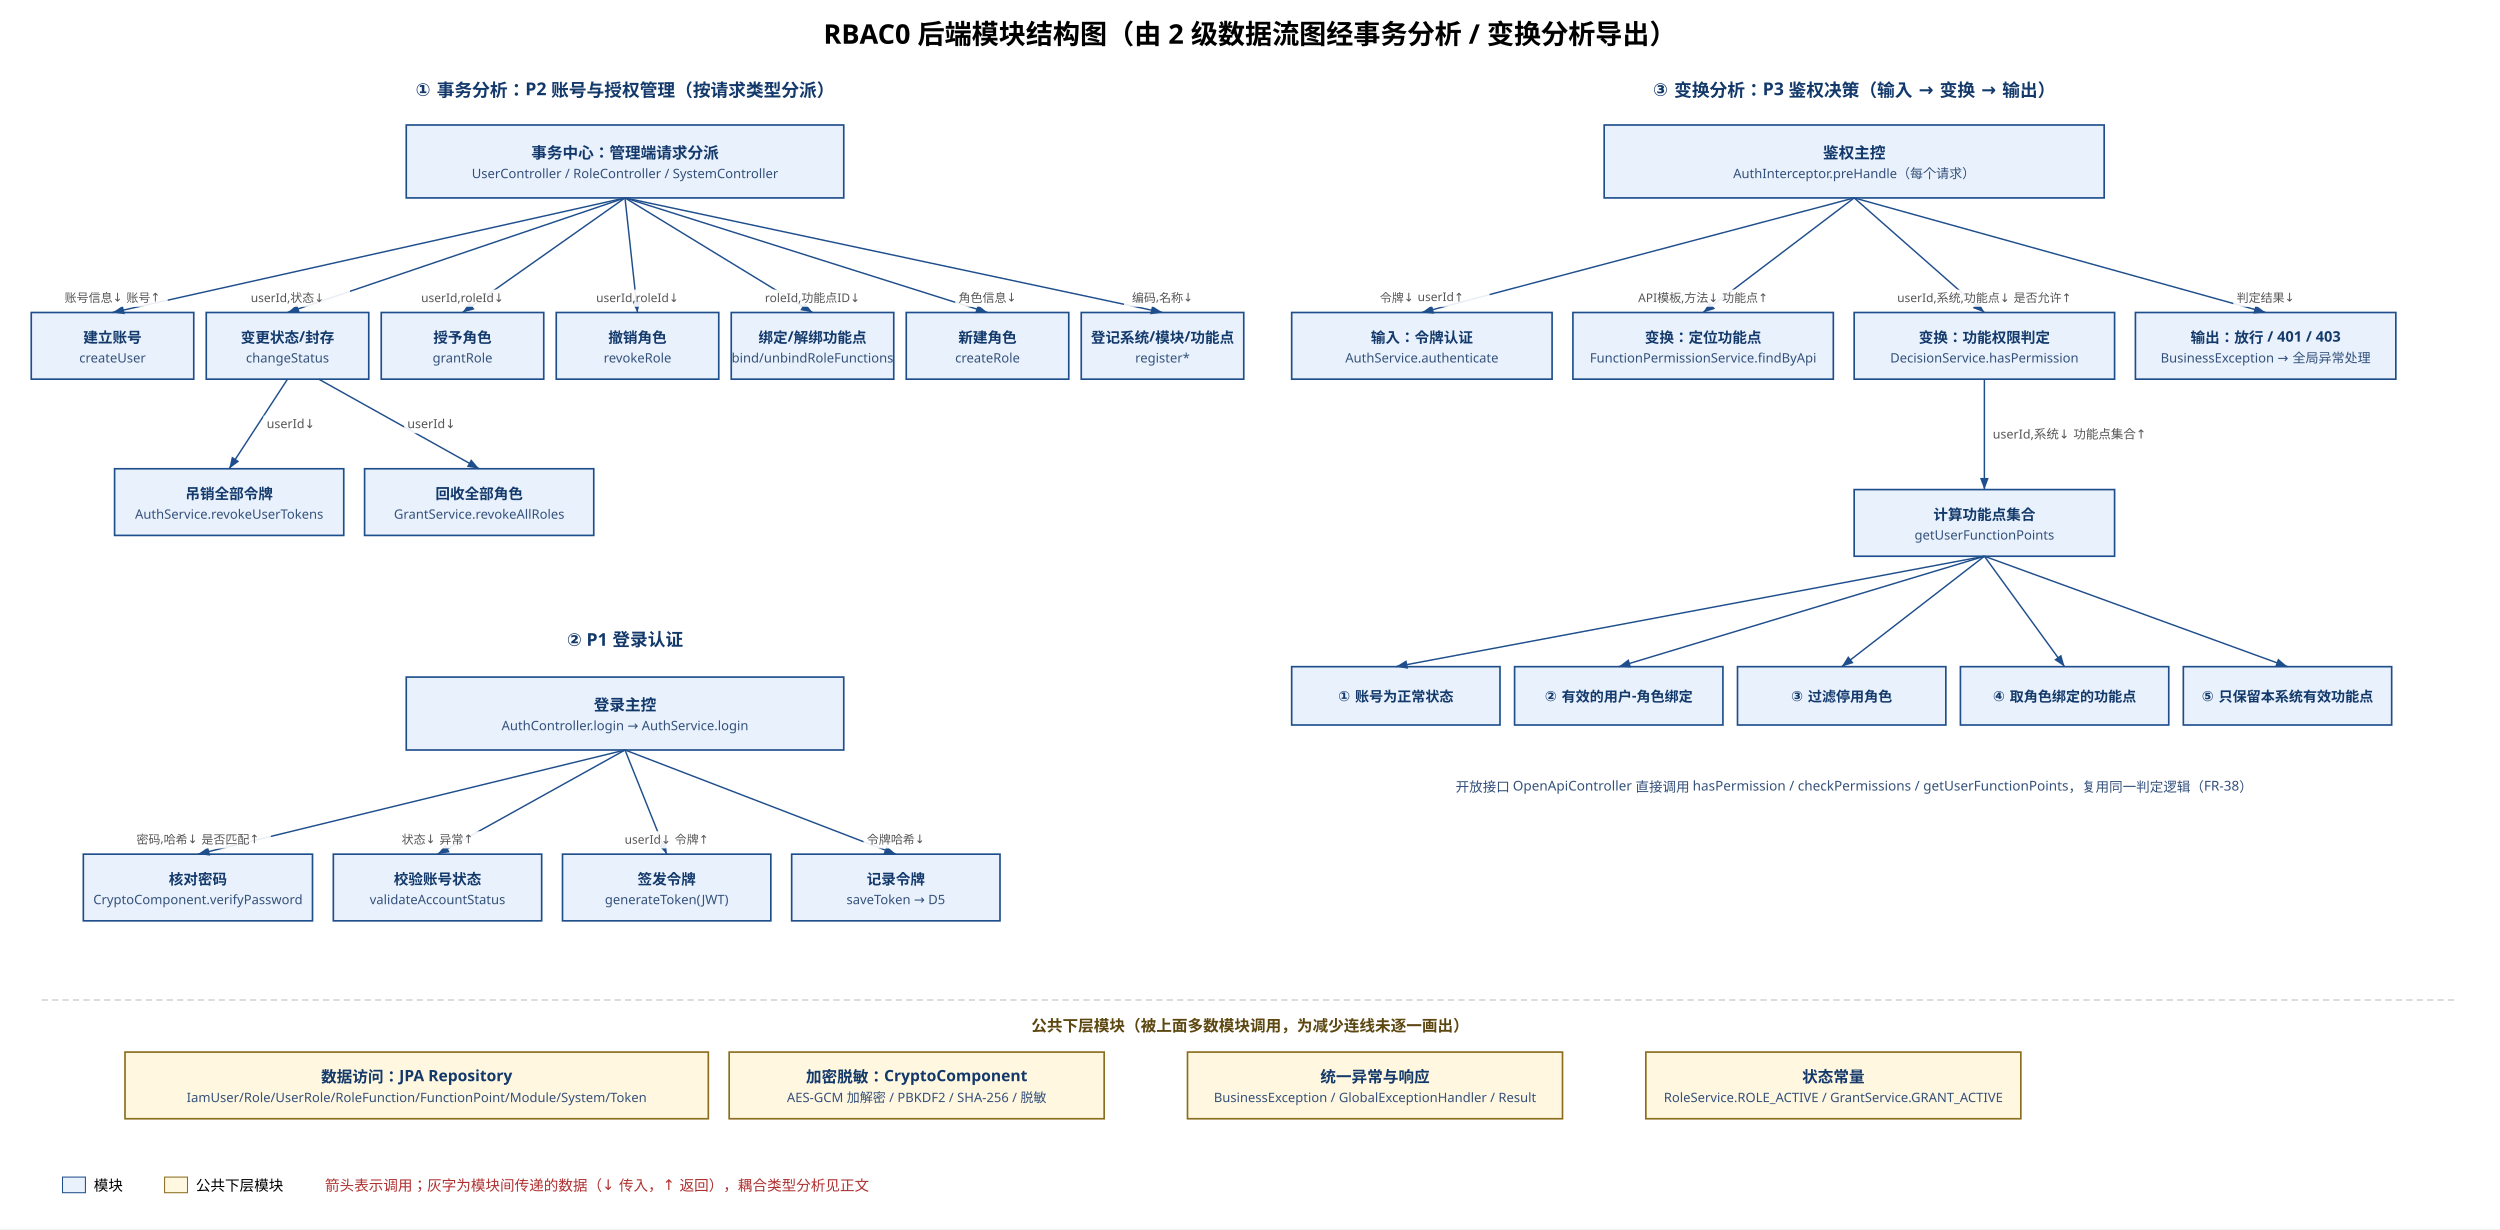
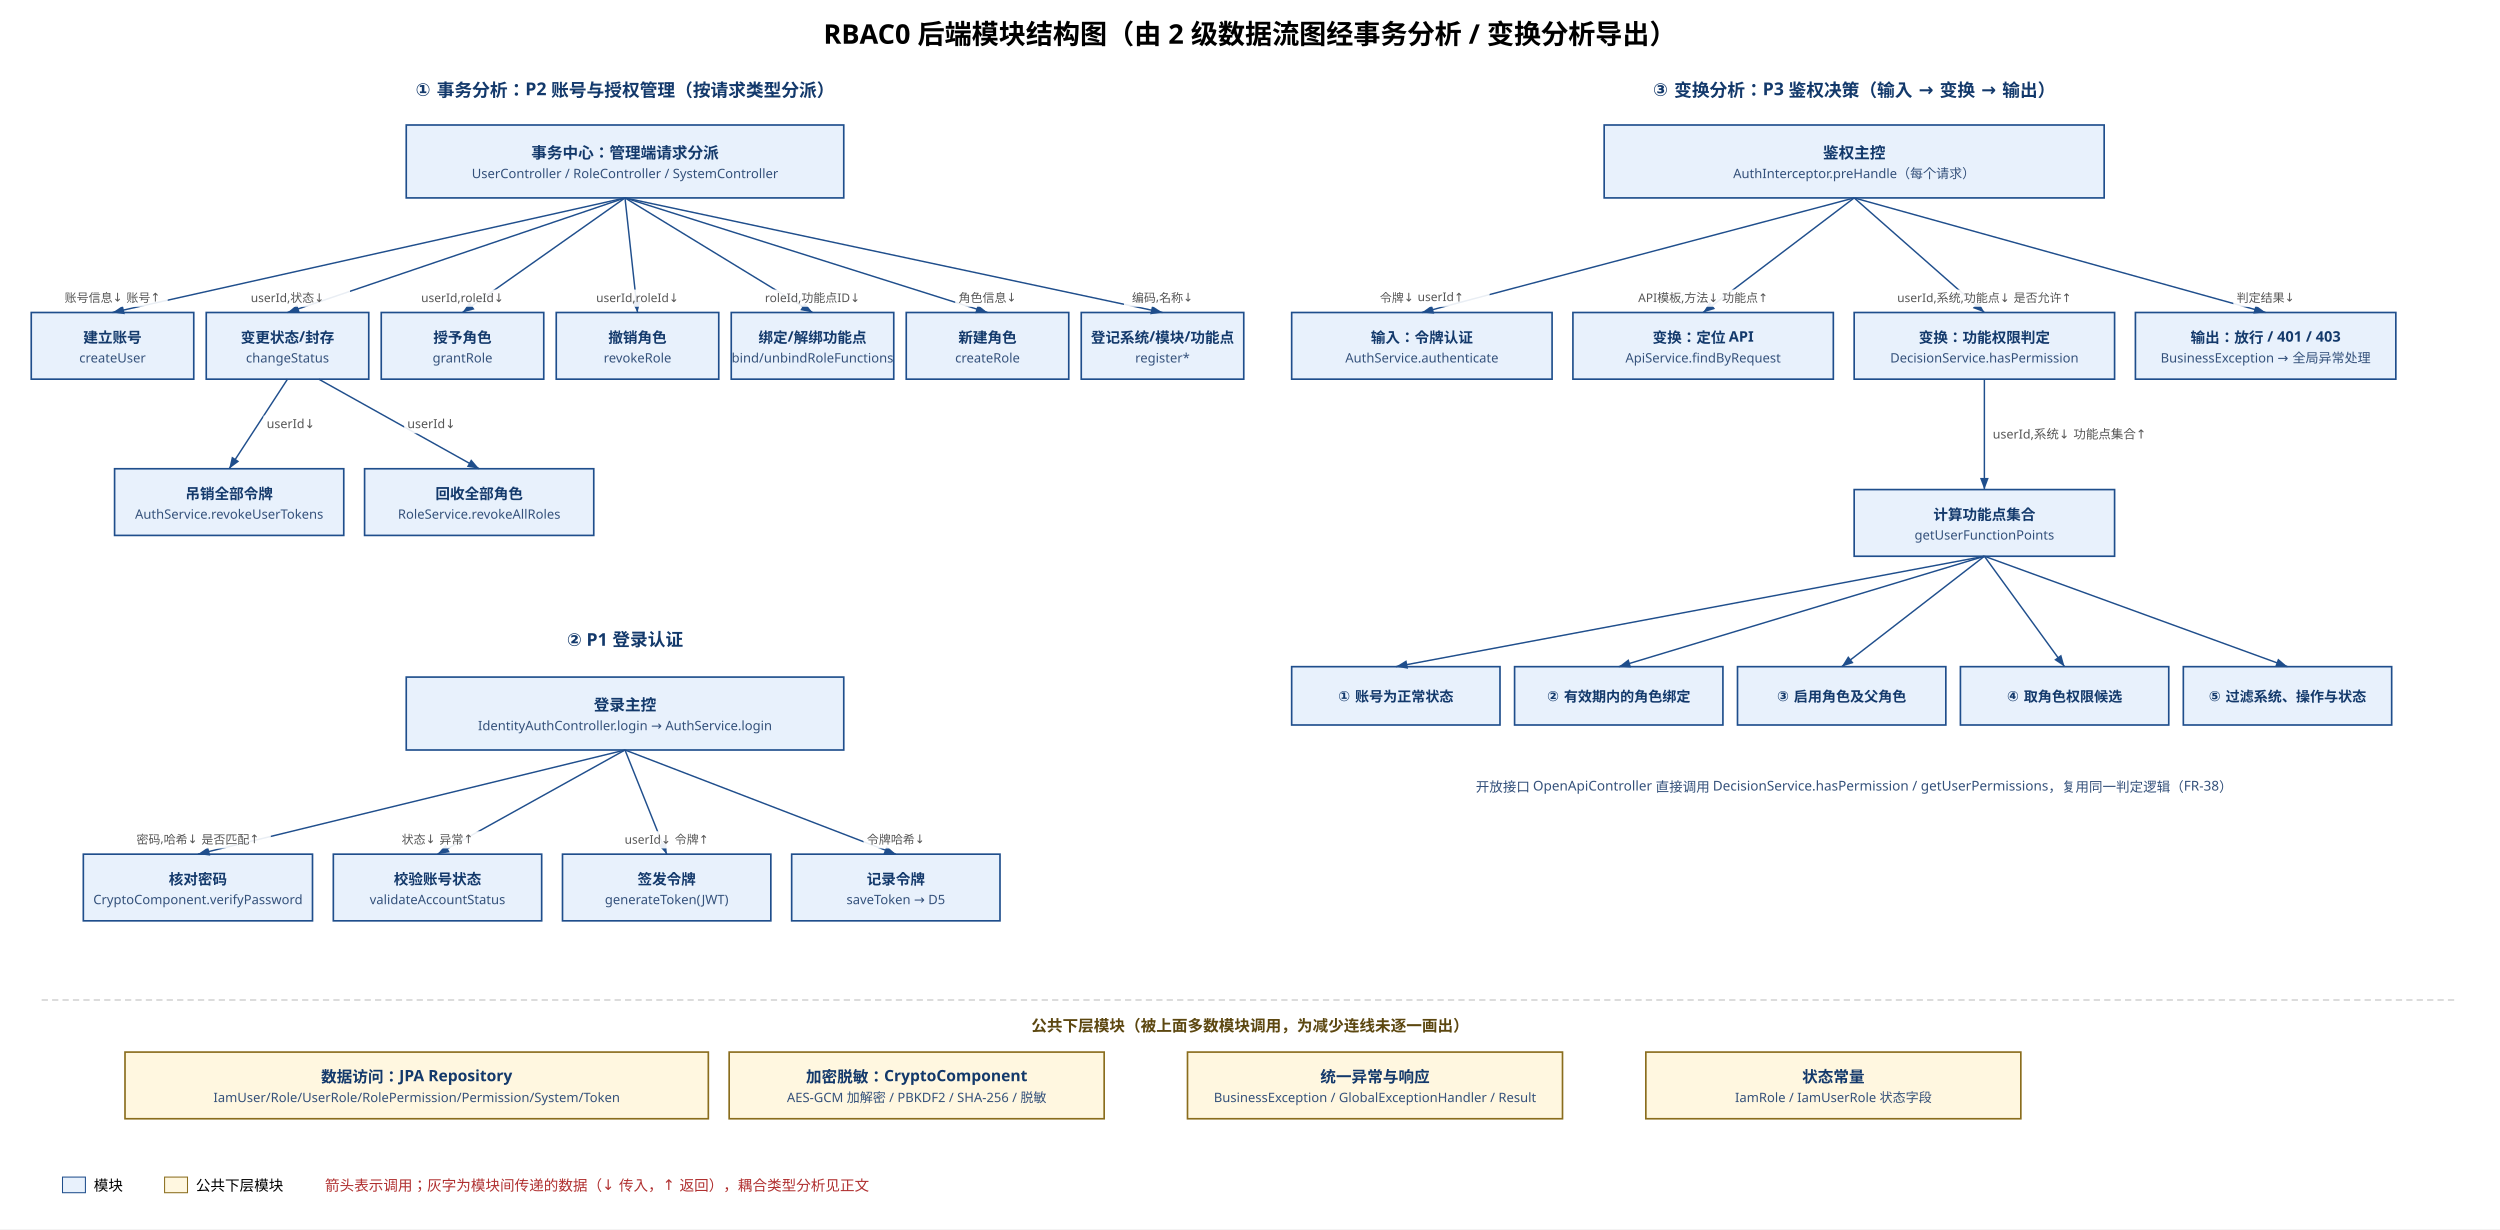
<svg xmlns="http://www.w3.org/2000/svg" width="2400" height="1180" viewBox="0 0 2400 1180" font-family="PingFang SC,Microsoft YaHei,SimHei,sans-serif">
  <defs>
    <marker id="arr" markerWidth="10" markerHeight="10" refX="8" refY="3" orient="auto" markerUnits="strokeWidth">
      <path d="M0,0 L8,3 L0,6 Z" fill="#333" />
    </marker>
    <marker id="arrb" markerWidth="10" markerHeight="10" refX="8" refY="3" orient="auto" markerUnits="strokeWidth">
      <path d="M0,0 L8,3 L0,6 Z" fill="#1f4e8c" />
    </marker>
  </defs>
  <rect width="2400" height="1180" fill="#ffffff" />
  <text x="1200.0" y="42" text-anchor="middle" font-size="26" font-weight="bold">RBAC0 后端模块结构图（由 2 级数据流图经事务分析 / 变换分析导出）</text>
  <text x="600" y="92" text-anchor="middle" font-size="17" font-weight="bold" fill="#13396b">① 事务分析：P2 账号与授权管理（按请求类型分派）</text>
  <rect x="390" y="120" width="420" height="70" fill="#e8f1fc" stroke="#1f4e8c" stroke-width="1.6" />
  <text x="600.0" y="152.0" text-anchor="middle" font-size="15" font-weight="bold" fill="#13396b">事务中心：管理端请求分派</text>
  <text x="600.0" y="171.0" text-anchor="middle" font-size="12.5" font-weight="normal" fill="#33507a">UserController / RoleController / SystemController</text>
  <rect x="30" y="300" width="156" height="64" fill="#e8f1fc" stroke="#1f4e8c" stroke-width="1.6" />
  <text x="108.0" y="329.0" text-anchor="middle" font-size="14" font-weight="bold" fill="#13396b">建立账号</text>
  <text x="108.0" y="348.0" text-anchor="middle" font-size="12.5" font-weight="normal" fill="#33507a">createUser</text>
  <line x1="600.0" y1="190" x2="108.0" y2="300" stroke="#1f4e8c" stroke-width="1.4" marker-end="url(#arrb)" />
  <rect x="198" y="300" width="156" height="64" fill="#e8f1fc" stroke="#1f4e8c" stroke-width="1.6" />
  <text x="276.0" y="329.0" text-anchor="middle" font-size="14" font-weight="bold" fill="#13396b">变更状态/封存</text>
  <text x="276.0" y="348.0" text-anchor="middle" font-size="12.5" font-weight="normal" fill="#33507a">changeStatus</text>
  <line x1="600.0" y1="190" x2="276.0" y2="300" stroke="#1f4e8c" stroke-width="1.4" marker-end="url(#arrb)" />
  <rect x="366" y="300" width="156" height="64" fill="#e8f1fc" stroke="#1f4e8c" stroke-width="1.6" />
  <text x="444.0" y="329.0" text-anchor="middle" font-size="14" font-weight="bold" fill="#13396b">授予角色</text>
  <text x="444.0" y="348.0" text-anchor="middle" font-size="12.5" font-weight="normal" fill="#33507a">grantRole</text>
  <line x1="600.0" y1="190" x2="444.0" y2="300" stroke="#1f4e8c" stroke-width="1.4" marker-end="url(#arrb)" />
  <rect x="534" y="300" width="156" height="64" fill="#e8f1fc" stroke="#1f4e8c" stroke-width="1.6" />
  <text x="612.0" y="329.0" text-anchor="middle" font-size="14" font-weight="bold" fill="#13396b">撤销角色</text>
  <text x="612.0" y="348.0" text-anchor="middle" font-size="12.5" font-weight="normal" fill="#33507a">revokeRole</text>
  <line x1="600.0" y1="190" x2="612.0" y2="300" stroke="#1f4e8c" stroke-width="1.4" marker-end="url(#arrb)" />
  <rect x="702" y="300" width="156" height="64" fill="#e8f1fc" stroke="#1f4e8c" stroke-width="1.6" />
  <text x="780.0" y="329.0" text-anchor="middle" font-size="14" font-weight="bold" fill="#13396b">绑定/解绑功能点</text>
  <text x="780.0" y="348.0" text-anchor="middle" font-size="12.5" font-weight="normal" fill="#33507a">bind/unbindRoleFunctions</text>
  <line x1="600.0" y1="190" x2="780.0" y2="300" stroke="#1f4e8c" stroke-width="1.4" marker-end="url(#arrb)" />
  <rect x="870" y="300" width="156" height="64" fill="#e8f1fc" stroke="#1f4e8c" stroke-width="1.6" />
  <text x="948.0" y="329.0" text-anchor="middle" font-size="14" font-weight="bold" fill="#13396b">新建角色</text>
  <text x="948.0" y="348.0" text-anchor="middle" font-size="12.5" font-weight="normal" fill="#33507a">createRole</text>
  <line x1="600.0" y1="190" x2="948.0" y2="300" stroke="#1f4e8c" stroke-width="1.4" marker-end="url(#arrb)" />
  <rect x="1038" y="300" width="156" height="64" fill="#e8f1fc" stroke="#1f4e8c" stroke-width="1.6" />
  <text x="1116.0" y="329.0" text-anchor="middle" font-size="14" font-weight="bold" fill="#13396b">登记系统/模块/功能点</text>
  <text x="1116.0" y="348.0" text-anchor="middle" font-size="12.5" font-weight="normal" fill="#33507a">register*</text>
  <line x1="600.0" y1="190" x2="1116.0" y2="300" stroke="#1f4e8c" stroke-width="1.4" marker-end="url(#arrb)" />
  <rect x="54" y="278" width="107" height="16.5" fill="#fff" opacity="0.9" />
  <text x="108.0" y="290" text-anchor="middle" font-size="11.5" font-weight="normal" fill="#555">账号信息↓ 账号↑</text>
  <rect x="217" y="278" width="119" height="16.5" fill="#fff" opacity="0.9" />
  <text x="276.0" y="290" text-anchor="middle" font-size="11.5" font-weight="normal" fill="#555">userId,状态↓</text>
  <rect x="362" y="278" width="164" height="16.5" fill="#fff" opacity="0.9" />
  <text x="444.0" y="290" text-anchor="middle" font-size="11.5" font-weight="normal" fill="#555">userId,roleId↓</text>
  <rect x="530" y="278" width="164" height="16.5" fill="#fff" opacity="0.9" />
  <text x="612.0" y="290" text-anchor="middle" font-size="11.5" font-weight="normal" fill="#555">userId,roleId↓</text>
  <rect x="704" y="278" width="153" height="16.5" fill="#fff" opacity="0.9" />
  <text x="780.0" y="290" text-anchor="middle" font-size="11.5" font-weight="normal" fill="#555">roleId,功能点ID↓</text>
  <rect x="917" y="278" width="62" height="16.5" fill="#fff" opacity="0.9" />
  <text x="948.0" y="290" text-anchor="middle" font-size="11.5" font-weight="normal" fill="#555">角色信息↓</text>
  <rect x="1079" y="278" width="74" height="16.5" fill="#fff" opacity="0.9" />
  <text x="1116.0" y="290" text-anchor="middle" font-size="11.5" font-weight="normal" fill="#555">编码,名称↓</text>
  <rect x="110" y="450" width="220" height="64" fill="#e8f1fc" stroke="#1f4e8c" stroke-width="1.6" />
  <text x="220.0" y="479.0" text-anchor="middle" font-size="14" font-weight="bold" fill="#13396b">吊销全部令牌</text>
  <text x="220.0" y="498.0" text-anchor="middle" font-size="12.5" font-weight="normal" fill="#33507a">AuthService.revokeUserTokens</text>
  <rect x="350" y="450" width="220" height="64" fill="#e8f1fc" stroke="#1f4e8c" stroke-width="1.6" />
  <text x="460.0" y="479.0" text-anchor="middle" font-size="14" font-weight="bold" fill="#13396b">回收全部角色</text>
-   <text x="460.0" y="498.0" text-anchor="middle" font-size="12.5" font-weight="normal" fill="#33507a">GrantService.revokeAllRoles</text>
+   <text x="460.0" y="498.0" text-anchor="middle" font-size="12.5" font-weight="normal" fill="#33507a">RoleService.revokeAllRoles</text>
  <line x1="276.0" y1="364" x2="220.0" y2="450" stroke="#1f4e8c" stroke-width="1.4" marker-end="url(#arrb)" />
  <rect x="253" y="399" width="88" height="17" fill="#fff" opacity="0.9" />
  <text x="256.0" y="411.0" text-anchor="start" font-size="12" font-weight="normal" fill="#555">userId↓</text>
  <line x1="306.0" y1="364" x2="460.0" y2="450" stroke="#1f4e8c" stroke-width="1.4" marker-end="url(#arrb)" />
  <rect x="388" y="399" width="88" height="17" fill="#fff" opacity="0.9" />
  <text x="391.0" y="411.0" text-anchor="start" font-size="12" font-weight="normal" fill="#555">userId↓</text>
  <text x="600" y="620" text-anchor="middle" font-size="17" font-weight="bold" fill="#13396b">② P1 登录认证</text>
  <rect x="390" y="650" width="420" height="70" fill="#e8f1fc" stroke="#1f4e8c" stroke-width="1.6" />
  <text x="600.0" y="682.0" text-anchor="middle" font-size="15" font-weight="bold" fill="#13396b">登录主控</text>
-   <text x="600.0" y="701.0" text-anchor="middle" font-size="12.5" font-weight="normal" fill="#33507a">AuthController.login → AuthService.login</text>
+   <text x="600.0" y="701.0" text-anchor="middle" font-size="12.5" font-weight="normal" fill="#33507a">IdentityAuthController.login → AuthService.login</text>
  <rect x="80" y="820" width="220" height="64" fill="#e8f1fc" stroke="#1f4e8c" stroke-width="1.6" />
  <text x="190.0" y="849.0" text-anchor="middle" font-size="14" font-weight="bold" fill="#13396b">核对密码</text>
  <text x="190.0" y="868.0" text-anchor="middle" font-size="12.5" font-weight="normal" fill="#33507a">CryptoComponent.verifyPassword</text>
  <rect x="320" y="820" width="200" height="64" fill="#e8f1fc" stroke="#1f4e8c" stroke-width="1.6" />
  <text x="420.0" y="849.0" text-anchor="middle" font-size="14" font-weight="bold" fill="#13396b">校验账号状态</text>
  <text x="420.0" y="868.0" text-anchor="middle" font-size="12.5" font-weight="normal" fill="#33507a">validateAccountStatus</text>
  <rect x="540" y="820" width="200" height="64" fill="#e8f1fc" stroke="#1f4e8c" stroke-width="1.6" />
  <text x="640.0" y="849.0" text-anchor="middle" font-size="14" font-weight="bold" fill="#13396b">签发令牌</text>
  <text x="640.0" y="868.0" text-anchor="middle" font-size="12.5" font-weight="normal" fill="#33507a">generateToken(JWT)</text>
  <rect x="760" y="820" width="200" height="64" fill="#e8f1fc" stroke="#1f4e8c" stroke-width="1.6" />
  <text x="860.0" y="849.0" text-anchor="middle" font-size="14" font-weight="bold" fill="#13396b">记录令牌</text>
  <text x="860.0" y="868.0" text-anchor="middle" font-size="12.5" font-weight="normal" fill="#33507a">saveToken → D5</text>
  <line x1="600.0" y1="720" x2="190.0" y2="820" stroke="#1f4e8c" stroke-width="1.4" marker-end="url(#arrb)" />
  <rect x="119" y="798" width="141" height="16.5" fill="#fff" opacity="0.9" />
  <text x="190.0" y="810" text-anchor="middle" font-size="11.5" font-weight="normal" fill="#555">密码,哈希↓ 是否匹配↑</text>
  <line x1="600.0" y1="720" x2="420.0" y2="820" stroke="#1f4e8c" stroke-width="1.4" marker-end="url(#arrb)" />
  <rect x="378" y="798" width="85" height="16.5" fill="#fff" opacity="0.9" />
  <text x="420.0" y="810" text-anchor="middle" font-size="11.5" font-weight="normal" fill="#555">状态↓ 异常↑</text>
  <line x1="600.0" y1="720" x2="640.0" y2="820" stroke="#1f4e8c" stroke-width="1.4" marker-end="url(#arrb)" />
  <rect x="575" y="798" width="130" height="16.5" fill="#fff" opacity="0.9" />
  <text x="640.0" y="810" text-anchor="middle" font-size="11.5" font-weight="normal" fill="#555">userId↓ 令牌↑</text>
  <line x1="600.0" y1="720" x2="860.0" y2="820" stroke="#1f4e8c" stroke-width="1.4" marker-end="url(#arrb)" />
  <rect x="829" y="798" width="62" height="16.5" fill="#fff" opacity="0.9" />
  <text x="860.0" y="810" text-anchor="middle" font-size="11.5" font-weight="normal" fill="#555">令牌哈希↓</text>
  <text x="1780" y="92" text-anchor="middle" font-size="17" font-weight="bold" fill="#13396b">③ 变换分析：P3 鉴权决策（输入 → 变换 → 输出）</text>
  <rect x="1540" y="120" width="480" height="70" fill="#e8f1fc" stroke="#1f4e8c" stroke-width="1.6" />
  <text x="1780.0" y="152.0" text-anchor="middle" font-size="15" font-weight="bold" fill="#13396b">鉴权主控</text>
  <text x="1780.0" y="171.0" text-anchor="middle" font-size="12.5" font-weight="normal" fill="#33507a">AuthInterceptor.preHandle（每个请求）</text>
  <rect x="1240" y="300" width="250" height="64" fill="#e8f1fc" stroke="#1f4e8c" stroke-width="1.6" />
  <text x="1365.0" y="329.0" text-anchor="middle" font-size="14" font-weight="bold" fill="#13396b">输入：令牌认证</text>
  <text x="1365.0" y="348.0" text-anchor="middle" font-size="12.5" font-weight="normal" fill="#33507a">AuthService.authenticate</text>
  <rect x="1510" y="300" width="250" height="64" fill="#e8f1fc" stroke="#1f4e8c" stroke-width="1.6" />
-   <text x="1635.0" y="329.0" text-anchor="middle" font-size="14" font-weight="bold" fill="#13396b">变换：定位功能点</text>
-   <text x="1635.0" y="348.0" text-anchor="middle" font-size="12.5" font-weight="normal" fill="#33507a">FunctionPermissionService.findByApi</text>
+   <text x="1635.0" y="329.0" text-anchor="middle" font-size="14" font-weight="bold" fill="#13396b">变换：定位 API</text>
+   <text x="1635.0" y="348.0" text-anchor="middle" font-size="12.5" font-weight="normal" fill="#33507a">ApiService.findByRequest</text>
  <rect x="1780" y="300" width="250" height="64" fill="#e8f1fc" stroke="#1f4e8c" stroke-width="1.6" />
  <text x="1905.0" y="329.0" text-anchor="middle" font-size="14" font-weight="bold" fill="#13396b">变换：功能权限判定</text>
  <text x="1905.0" y="348.0" text-anchor="middle" font-size="12.5" font-weight="normal" fill="#33507a">DecisionService.hasPermission</text>
  <rect x="2050" y="300" width="250" height="64" fill="#e8f1fc" stroke="#1f4e8c" stroke-width="1.6" />
  <text x="2175.0" y="329.0" text-anchor="middle" font-size="14" font-weight="bold" fill="#13396b">输出：放行 / 401 / 403</text>
  <text x="2175.0" y="348.0" text-anchor="middle" font-size="12.5" font-weight="normal" fill="#33507a">BusinessException → 全局异常处理</text>
  <line x1="1780.0" y1="190" x2="1365.0" y2="300" stroke="#1f4e8c" stroke-width="1.4" marker-end="url(#arrb)" />
  <rect x="1300" y="278" width="130" height="16.5" fill="#fff" opacity="0.9" />
  <text x="1365.0" y="290" text-anchor="middle" font-size="11.5" font-weight="normal" fill="#555">令牌↓ userId↑</text>
  <line x1="1780.0" y1="190" x2="1635.0" y2="300" stroke="#1f4e8c" stroke-width="1.4" marker-end="url(#arrb)" />
  <rect x="1553" y="278" width="164" height="16.5" fill="#fff" opacity="0.9" />
  <text x="1635.0" y="290" text-anchor="middle" font-size="11.5" font-weight="normal" fill="#555">API模板,方法↓ 功能点↑</text>
  <line x1="1780.0" y1="190" x2="1905.0" y2="300" stroke="#1f4e8c" stroke-width="1.4" marker-end="url(#arrb)" />
  <rect x="1789" y="278" width="231" height="16.5" fill="#fff" opacity="0.9" />
  <text x="1905.0" y="290" text-anchor="middle" font-size="11.5" font-weight="normal" fill="#555">userId,系统,功能点↓ 是否允许↑</text>
  <line x1="1780.0" y1="190" x2="2175.0" y2="300" stroke="#1f4e8c" stroke-width="1.4" marker-end="url(#arrb)" />
  <rect x="2144" y="278" width="62" height="16.5" fill="#fff" opacity="0.9" />
  <text x="2175.0" y="290" text-anchor="middle" font-size="11.5" font-weight="normal" fill="#555">判定结果↓</text>
  <rect x="1780" y="470" width="250" height="64" fill="#e8f1fc" stroke="#1f4e8c" stroke-width="1.6" />
  <text x="1905.0" y="499.0" text-anchor="middle" font-size="14" font-weight="bold" fill="#13396b">计算功能点集合</text>
  <text x="1905.0" y="518.0" text-anchor="middle" font-size="12.5" font-weight="normal" fill="#33507a">getUserFunctionPoints</text>
  <line x1="1905.0" y1="364" x2="1905.0" y2="470" stroke="#1f4e8c" stroke-width="1.4" marker-end="url(#arrb)" />
  <rect x="1910" y="409" width="206" height="17" fill="#fff" opacity="0.9" />
  <text x="1913.0" y="421.0" text-anchor="start" font-size="12" font-weight="normal" fill="#555">userId,系统↓ 功能点集合↑</text>
  <rect x="1240" y="640" width="200" height="56" fill="#e8f1fc" stroke="#1f4e8c" stroke-width="1.6" />
  <text x="1340.0" y="673.0" text-anchor="middle" font-size="13.5" font-weight="bold" fill="#13396b">① 账号为正常状态</text>
  <line x1="1905.0" y1="534" x2="1340.0" y2="640" stroke="#1f4e8c" stroke-width="1.4" marker-end="url(#arrb)" />
  <rect x="1454" y="640" width="200" height="56" fill="#e8f1fc" stroke="#1f4e8c" stroke-width="1.6" />
-   <text x="1554.0" y="673.0" text-anchor="middle" font-size="13.5" font-weight="bold" fill="#13396b">② 有效的用户-角色绑定</text>
+   <text x="1554.0" y="673.0" text-anchor="middle" font-size="13.5" font-weight="bold" fill="#13396b">② 有效期内的角色绑定</text>
  <line x1="1905.0" y1="534" x2="1554.0" y2="640" stroke="#1f4e8c" stroke-width="1.4" marker-end="url(#arrb)" />
  <rect x="1668" y="640" width="200" height="56" fill="#e8f1fc" stroke="#1f4e8c" stroke-width="1.6" />
-   <text x="1768.0" y="673.0" text-anchor="middle" font-size="13.5" font-weight="bold" fill="#13396b">③ 过滤停用角色</text>
+   <text x="1768.0" y="673.0" text-anchor="middle" font-size="13.5" font-weight="bold" fill="#13396b">③ 启用角色及父角色</text>
  <line x1="1905.0" y1="534" x2="1768.0" y2="640" stroke="#1f4e8c" stroke-width="1.4" marker-end="url(#arrb)" />
  <rect x="1882" y="640" width="200" height="56" fill="#e8f1fc" stroke="#1f4e8c" stroke-width="1.6" />
-   <text x="1982.0" y="673.0" text-anchor="middle" font-size="13.5" font-weight="bold" fill="#13396b">④ 取角色绑定的功能点</text>
+   <text x="1982.0" y="673.0" text-anchor="middle" font-size="13.5" font-weight="bold" fill="#13396b">④ 取角色权限候选</text>
  <line x1="1905.0" y1="534" x2="1982.0" y2="640" stroke="#1f4e8c" stroke-width="1.4" marker-end="url(#arrb)" />
  <rect x="2096" y="640" width="200" height="56" fill="#e8f1fc" stroke="#1f4e8c" stroke-width="1.6" />
-   <text x="2196.0" y="673.0" text-anchor="middle" font-size="13.5" font-weight="bold" fill="#13396b">⑤ 只保留本系统有效功能点</text>
+   <text x="2196.0" y="673.0" text-anchor="middle" font-size="13.5" font-weight="bold" fill="#13396b">⑤ 过滤系统、操作与状态</text>
  <line x1="1905.0" y1="534" x2="2196.0" y2="640" stroke="#1f4e8c" stroke-width="1.4" marker-end="url(#arrb)" />
-   <text x="1780" y="760" text-anchor="middle" font-size="13" font-weight="normal" fill="#33507a">开放接口 OpenApiController 直接调用 hasPermission / checkPermissions / getUserFunctionPoints，复用同一判定逻辑（FR-38）</text>
+   <text x="1780" y="760" text-anchor="middle" font-size="13" font-weight="normal" fill="#33507a">开放接口 OpenApiController 直接调用 DecisionService.hasPermission / getUserPermissions，复用同一判定逻辑（FR-38）</text>
  <line x1="40" y1="960" x2="2360" y2="960" stroke="#bbb" stroke-dasharray="6,4" />
  <text x="1200" y="990" text-anchor="middle" font-size="15" font-weight="bold" fill="#5c4710">公共下层模块（被上面多数模块调用，为减少连线未逐一画出）</text>
  <rect x="120" y="1010" width="560" height="64" fill="#fff7e0" stroke="#8a6d1d" stroke-width="1.6" />
  <text x="400.0" y="1039.0" text-anchor="middle" font-size="15" font-weight="bold" fill="#13396b">数据访问：JPA Repository</text>
-   <text x="400.0" y="1058.0" text-anchor="middle" font-size="12.5" font-weight="normal" fill="#33507a">IamUser/Role/UserRole/RoleFunction/FunctionPoint/Module/System/Token</text>
+   <text x="400.0" y="1058.0" text-anchor="middle" font-size="12.5" font-weight="normal" fill="#33507a">IamUser/Role/UserRole/RolePermission/Permission/System/Token</text>
  <rect x="700" y="1010" width="360" height="64" fill="#fff7e0" stroke="#8a6d1d" stroke-width="1.6" />
  <text x="880.0" y="1039.0" text-anchor="middle" font-size="15" font-weight="bold" fill="#13396b">加密脱敏：CryptoComponent</text>
  <text x="880.0" y="1058.0" text-anchor="middle" font-size="12.5" font-weight="normal" fill="#33507a">AES-GCM 加解密 / PBKDF2 / SHA-256 / 脱敏</text>
  <rect x="1140" y="1010" width="360" height="64" fill="#fff7e0" stroke="#8a6d1d" stroke-width="1.6" />
  <text x="1320.0" y="1039.0" text-anchor="middle" font-size="15" font-weight="bold" fill="#13396b">统一异常与响应</text>
  <text x="1320.0" y="1058.0" text-anchor="middle" font-size="12.5" font-weight="normal" fill="#33507a">BusinessException / GlobalExceptionHandler / Result</text>
  <rect x="1580" y="1010" width="360" height="64" fill="#fff7e0" stroke="#8a6d1d" stroke-width="1.6" />
  <text x="1760.0" y="1039.0" text-anchor="middle" font-size="15" font-weight="bold" fill="#13396b">状态常量</text>
-   <text x="1760.0" y="1058.0" text-anchor="middle" font-size="12.5" font-weight="normal" fill="#33507a">RoleService.ROLE_ACTIVE / GrantService.GRANT_ACTIVE</text>
+   <text x="1760.0" y="1058.0" text-anchor="middle" font-size="12.5" font-weight="normal" fill="#33507a">IamRole / IamUserRole 状态字段</text>
  <rect x="60" y="1130" width="22" height="15" fill="#e8f1fc" stroke="#1f4e8c" />
  <text x="90" y="1143" font-size="14">模块</text>
  <rect x="158" y="1130" width="22" height="15" fill="#fff7e0" stroke="#8a6d1d" />
  <text x="188" y="1143" font-size="14">公共下层模块</text>
  <text x="312" y="1143" font-size="14" fill="#b03030">箭头表示调用；灰字为模块间传递的数据（↓ 传入，↑ 返回），耦合类型分析见正文</text>
</svg>
